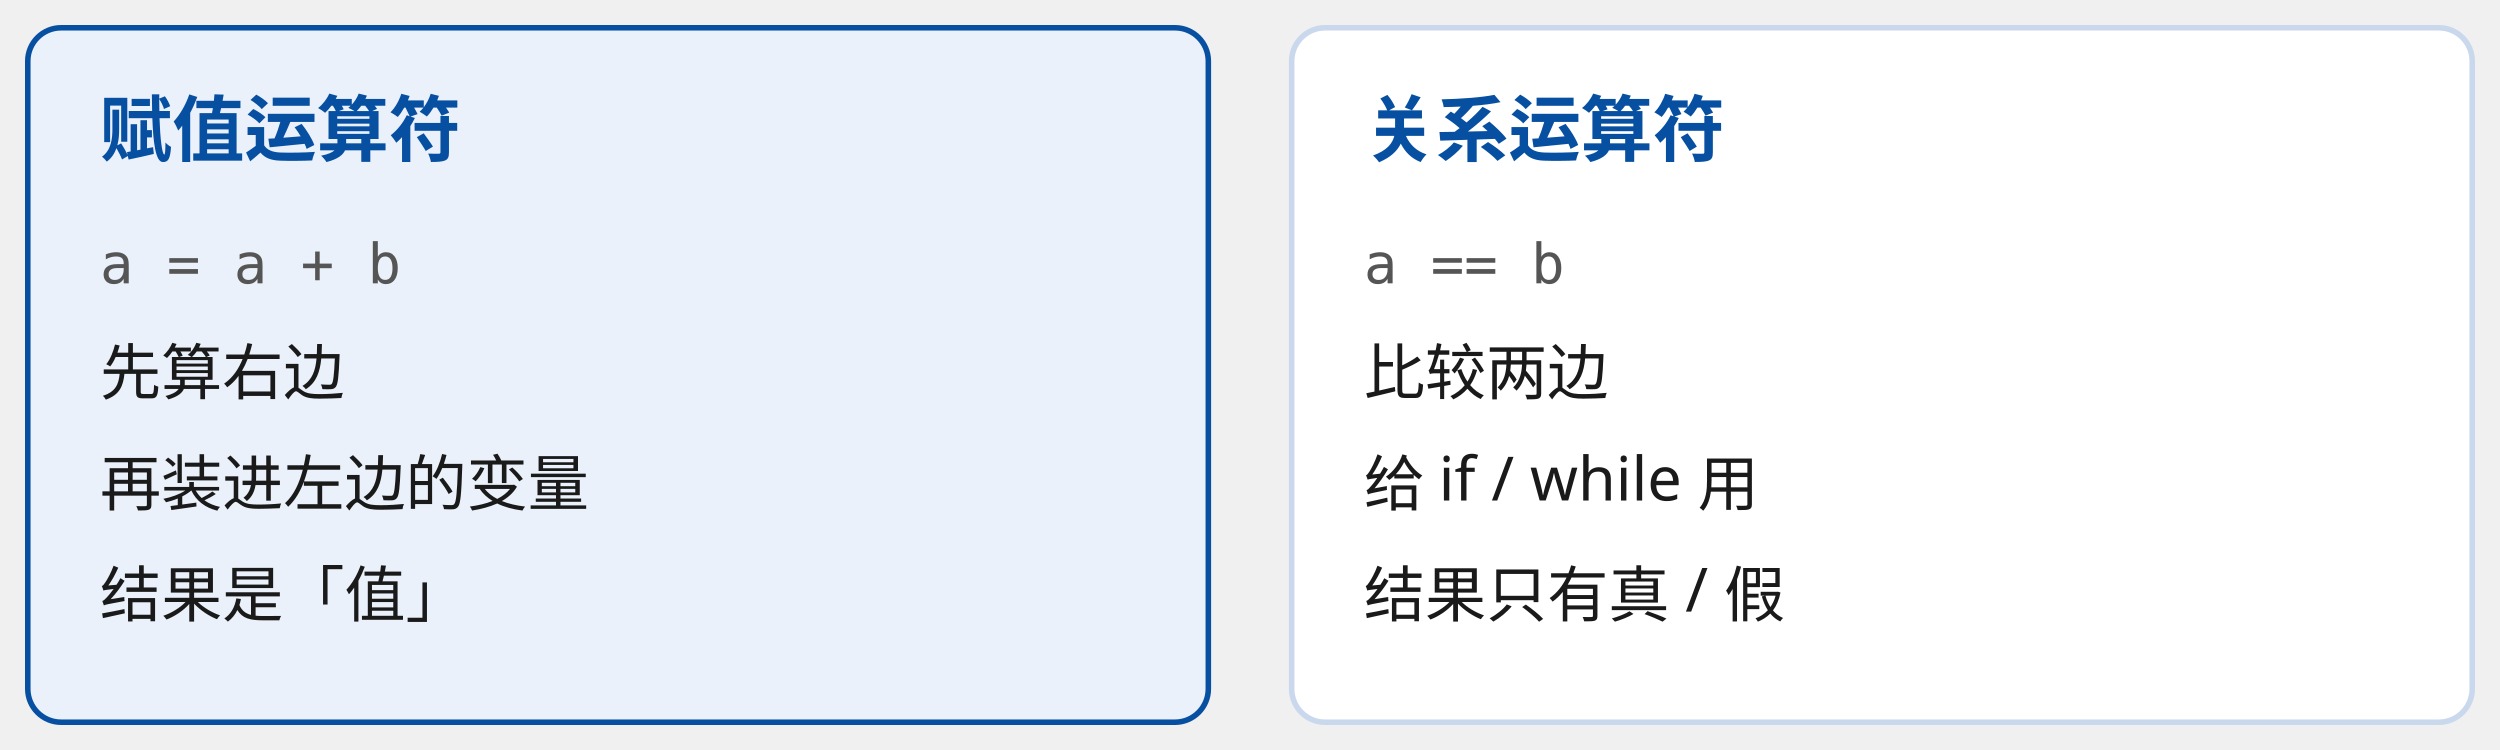
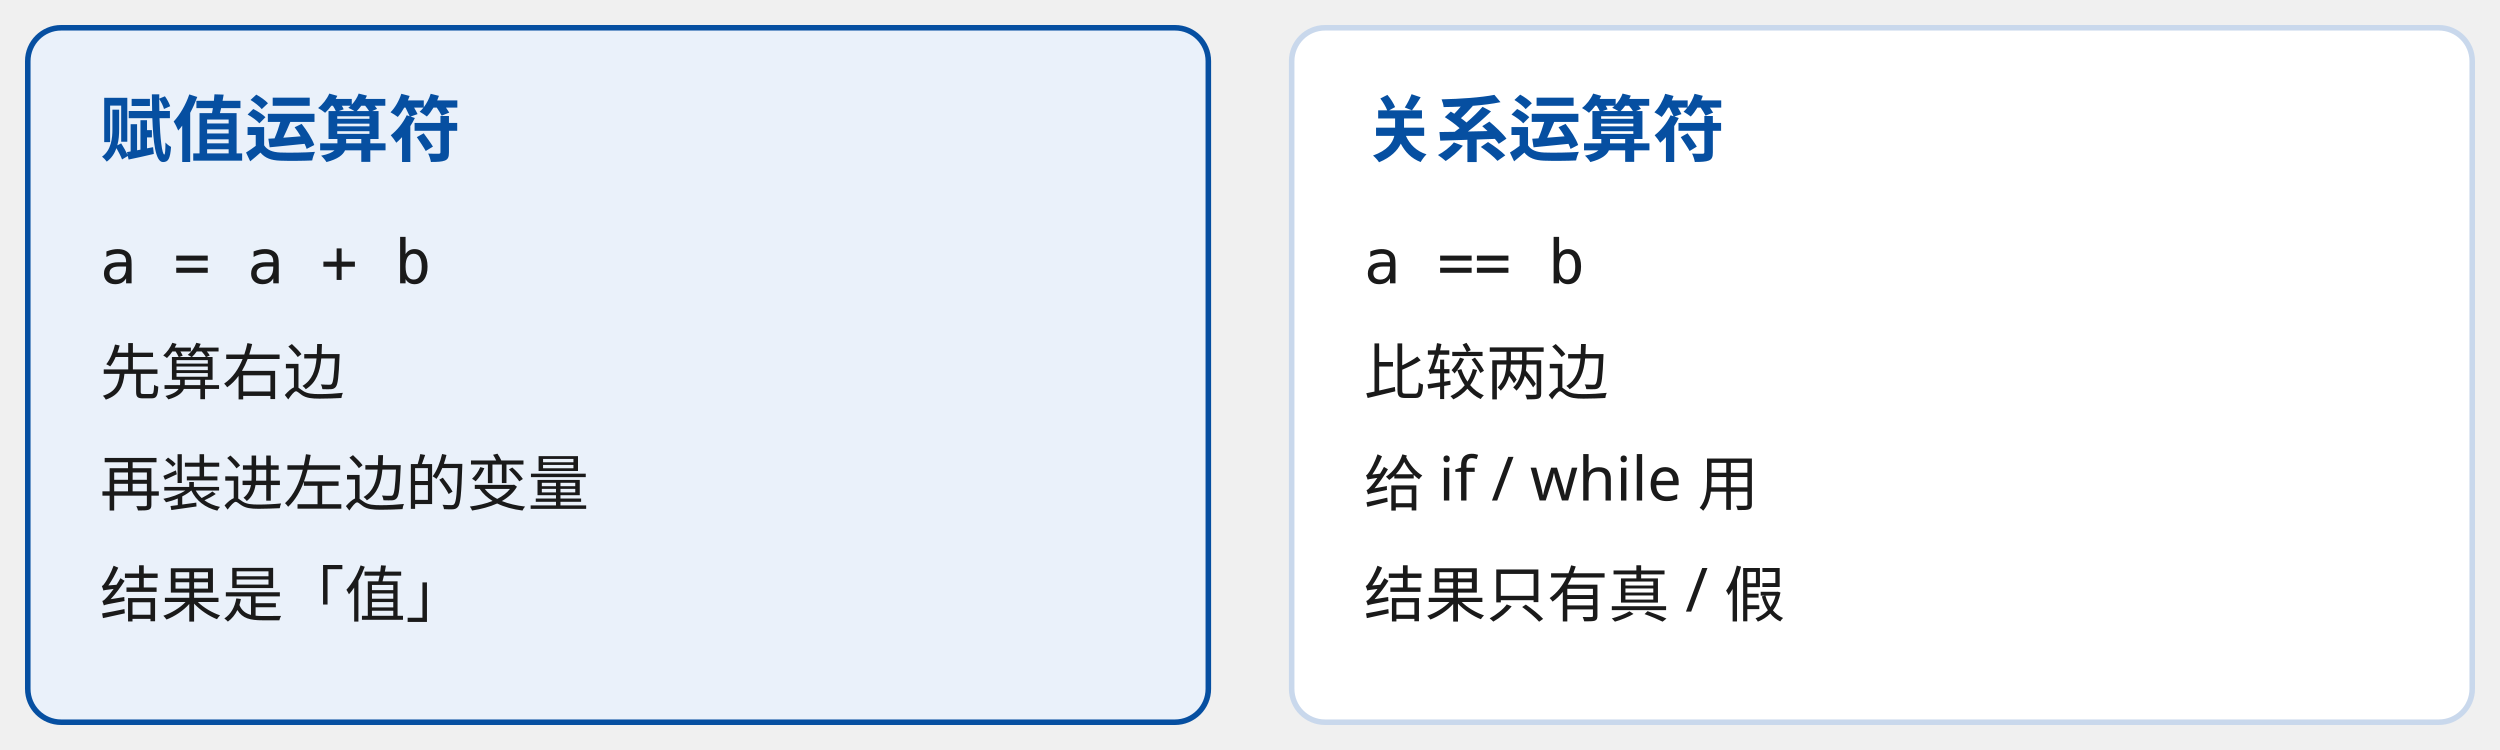
<svg xmlns="http://www.w3.org/2000/svg" viewBox="0 0 900 270" font-family="-apple-system, 'PingFang SC', 'Microsoft YaHei', sans-serif">
  <defs>
    <marker id="a" viewBox="0 0 10 10" refX="9" refY="5" markerWidth="7" markerHeight="7" orient="auto-start-reverse">
      <path d="M0 0 L10 5 L0 10 z" fill="#9BB4D4" />
    </marker>
    <style>
      .chip{fill:#EAF1FA;stroke:#064FA1;stroke-width:2;rx:12}
      .step{fill:#fff;stroke:#C9D8EC;stroke-width:2;rx:12}
      .op{font:600 30px ui-monospace, Menlo, Consolas, monospace;fill:#064FA1}
      .t{font:22px sans-serif;fill:#1a1a1a}
      .m{font:20px ui-monospace, Menlo, Consolas, monospace;fill:#555}
      .lead{font:600 22px sans-serif;fill:#8A2B2F}
      .h{font:600 26px sans-serif;fill:#064FA1}
      .arr{stroke:#9BB4D4;stroke-width:3;marker-end:url(#a)}
    </style>
  </defs>
  <rect class="chip" x="10" y="10" width="425" height="250" />
  <text class="h" x="36" y="56">赋值运算符</text>
-   <text class="m" x="36" y="102">a = a + b</text>
+   <text class="t" x="36" y="102">
+     <tspan font-family="ui-monospace, Menlo, Consolas, monospace">a = a + b</tspan>
+   </text>
  <text class="t" x="36" y="142">先算右边</text>
  <text class="t" x="36" y="182">再装进左边的变量</text>
  <text class="t" x="36" y="222">结果是「值」</text>
  <rect class="step" x="465" y="10" width="425" height="250" />
  <text class="h" x="491" y="56">关系运算符</text>
-   <text class="m" x="491" y="102">a == b</text>
+   <text class="t" x="491" y="102">
+     <tspan font-family="ui-monospace, Menlo, Consolas, monospace">a == b</tspan>
+   </text>
  <text class="t" x="491" y="142">比较两边</text>
  <text class="t" x="491" y="182">给 if / while 用</text>
  <text class="t" x="491" y="222">结果只有真 / 假</text>
</svg>
